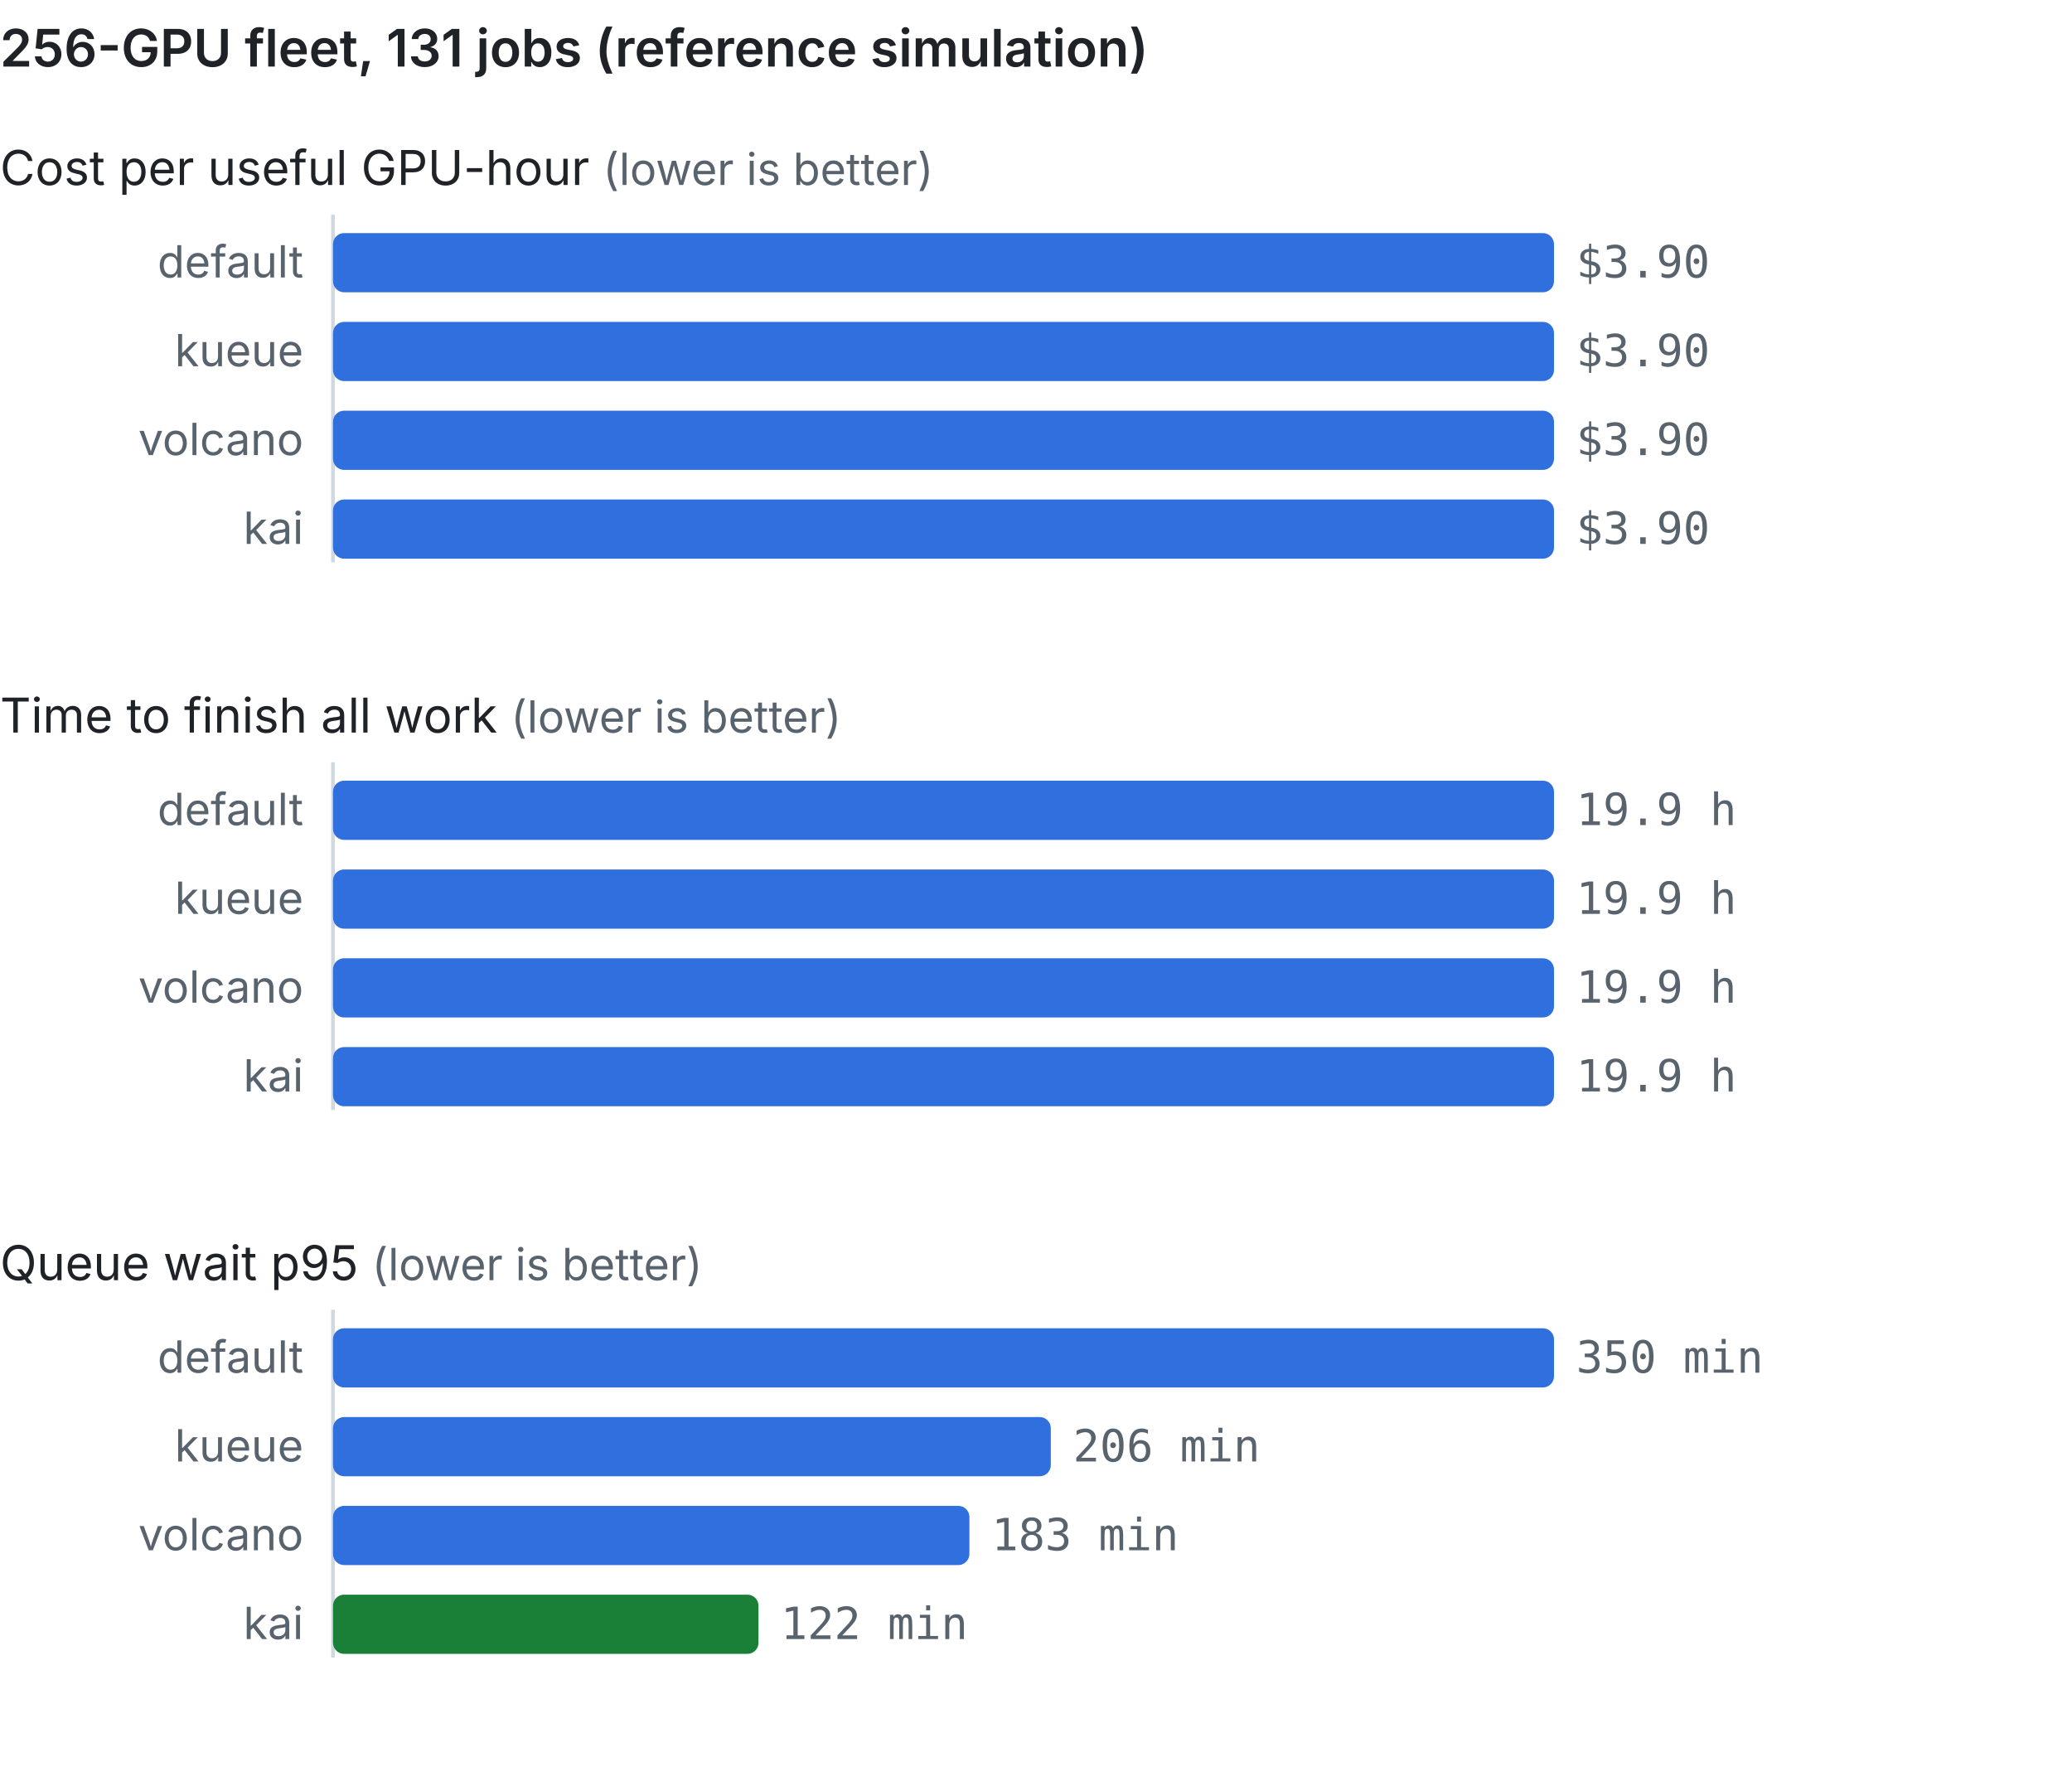
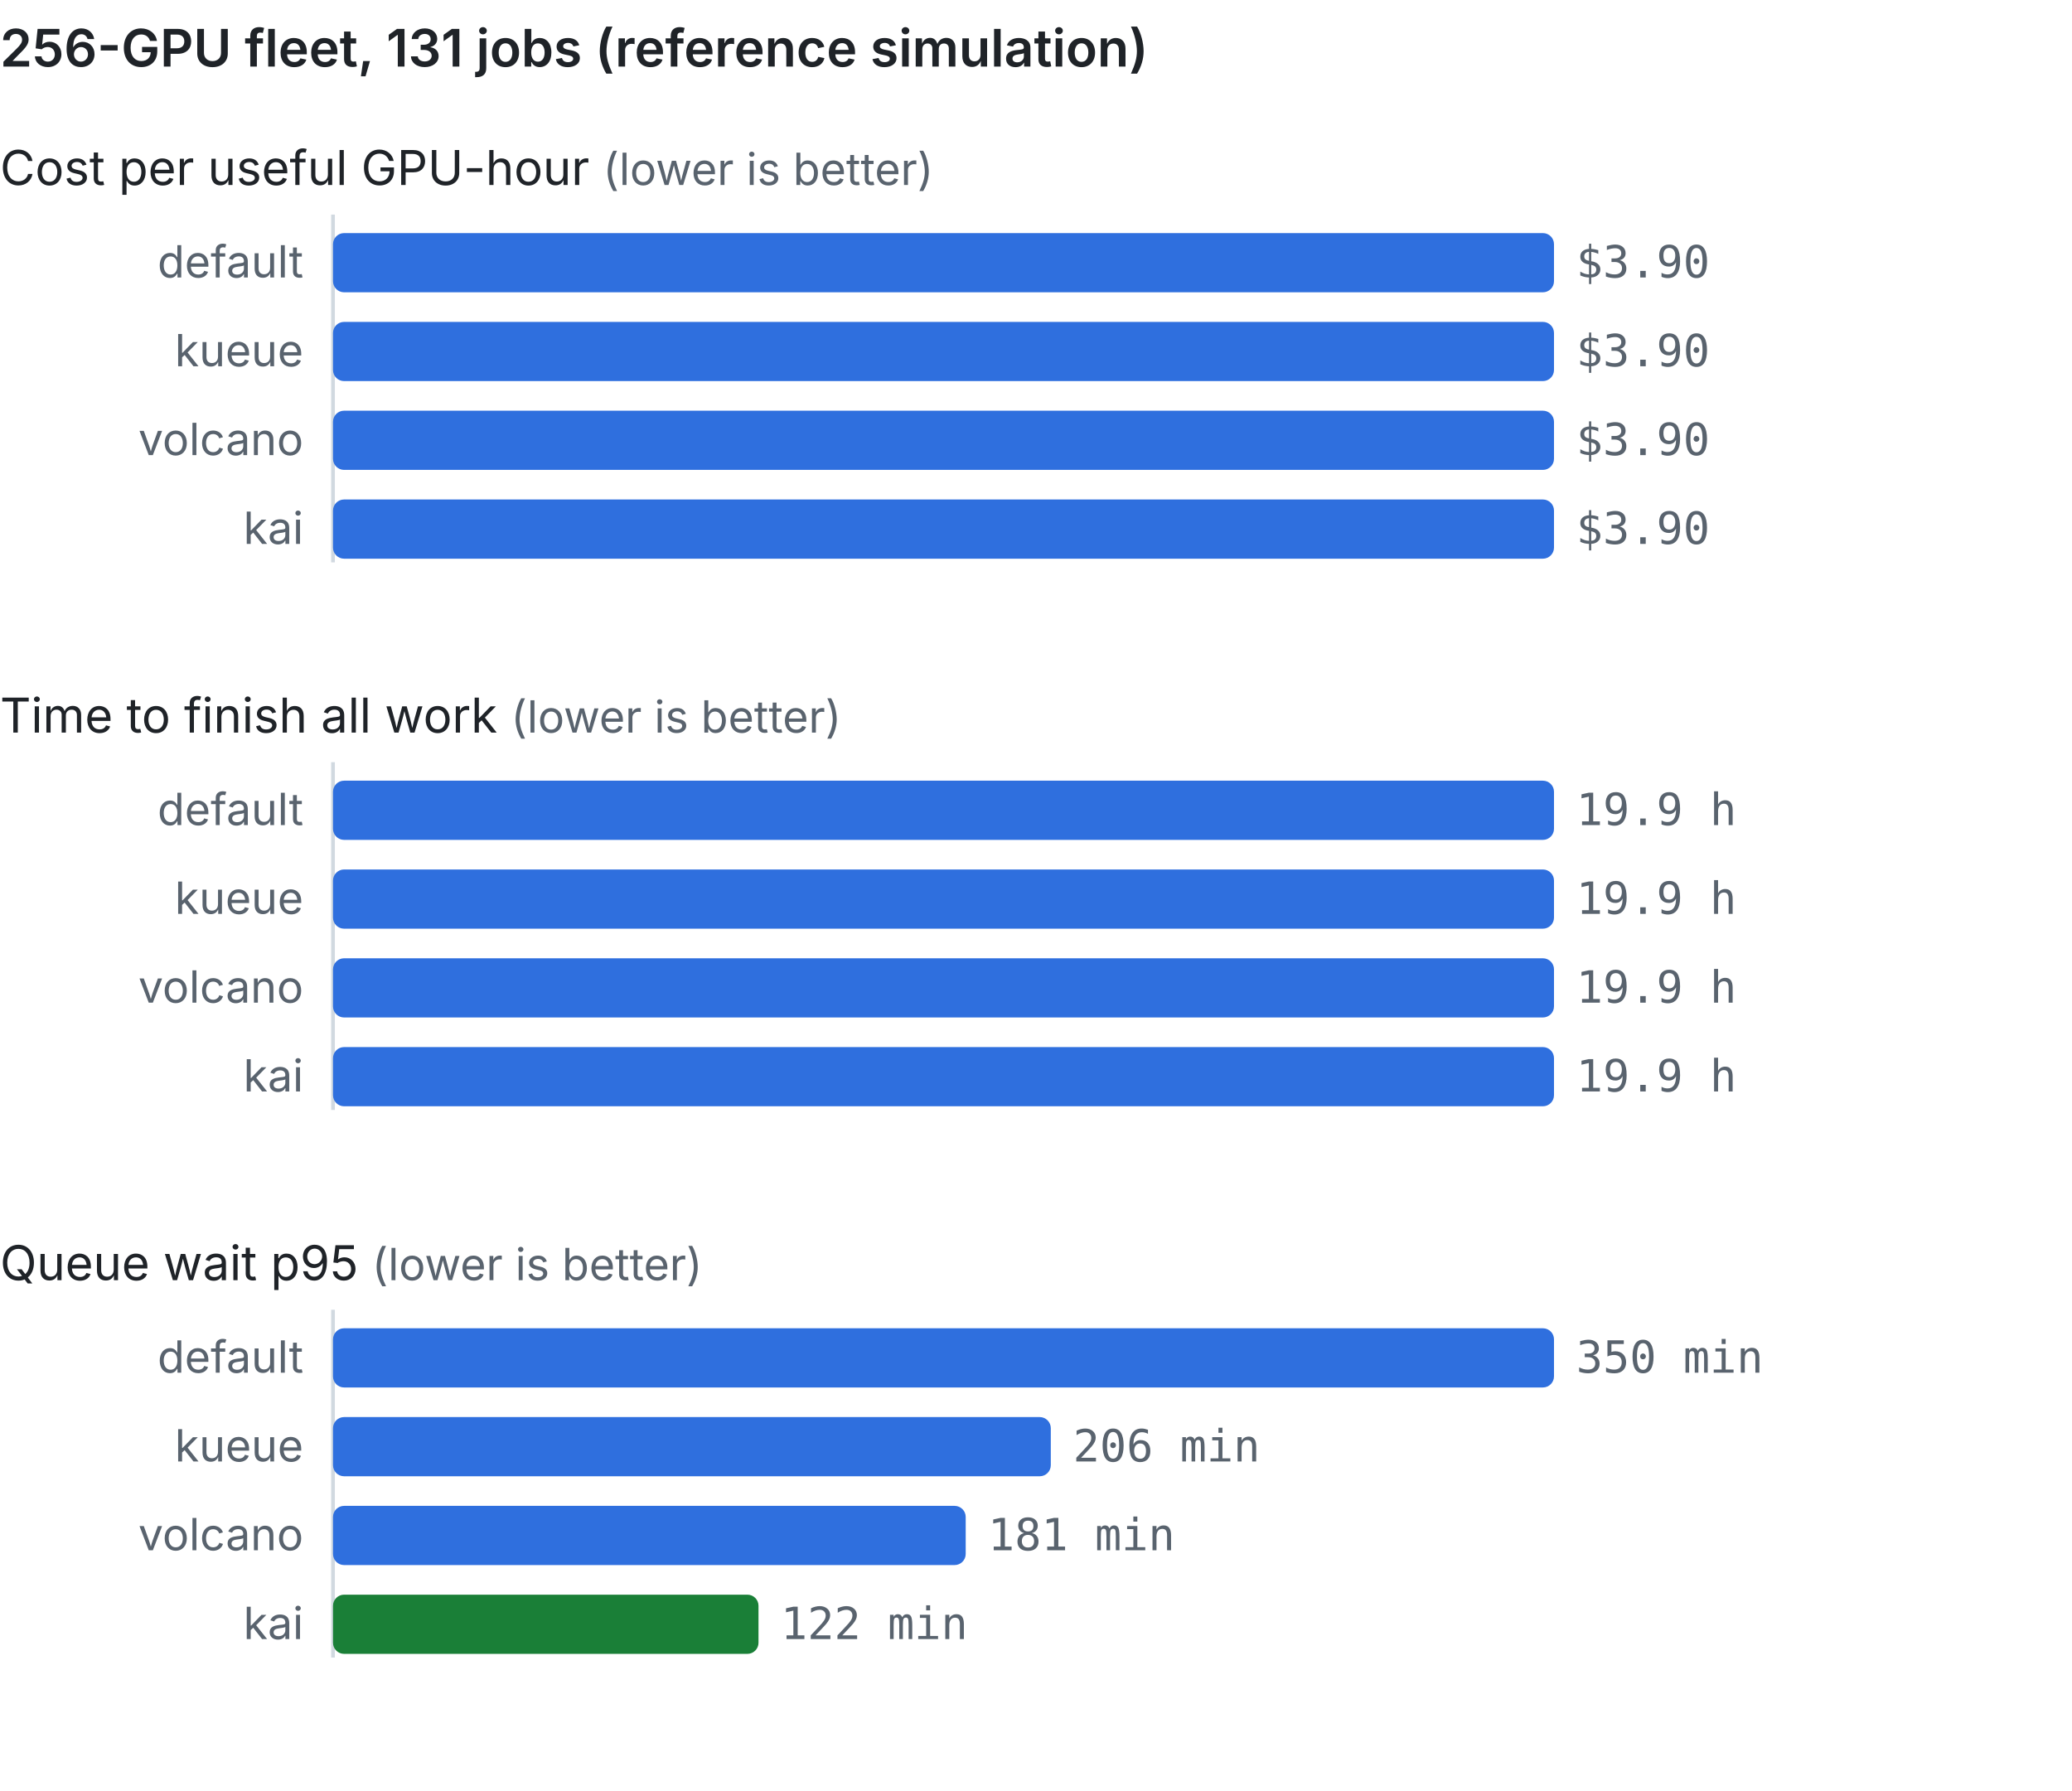
<svg xmlns="http://www.w3.org/2000/svg" width="560" height="484" viewBox="0 0 560 484" role="img" aria-labelledby="title desc">
  <style>
.t{font:600 14px system-ui,-apple-system,Segoe UI,sans-serif;fill:#1f2328}
.l{font:13px system-ui,-apple-system,Segoe UI,sans-serif;fill:#1f2328}
.v{font:12px ui-monospace,SFMono-Regular,Menlo,monospace;fill:#59636e}
.n{font:12px system-ui,-apple-system,Segoe UI,sans-serif;fill:#59636e}
.b{fill:#2f6fde}.best{fill:#1a7f37}.g{stroke:#d1d9e0}
@media (prefers-color-scheme: dark){.t,.l{fill:#f0f6fc}.v,.n{fill:#9198a1}.b{fill:#4493f8}.best{fill:#3fb950}.g{stroke:#3d444d}}
</style>
  <text class="t" x="0" y="18">256-GPU fleet, 131 jobs (reference simulation)</text>
  <text class="l" x="0" y="50">Cost per useful GPU-hour <tspan class="n">(lower is better)</tspan>
  </text>
  <line class="g" x1="90" y1="58" x2="90" y2="152" />
  <text class="n" x="82" y="75" text-anchor="end">default</text>
  <rect class="b" x="90" y="63" width="330" height="16" rx="3" />
  <text class="v" x="426" y="75">$3.90</text>
  <text class="n" x="82" y="99" text-anchor="end">kueue</text>
  <rect class="b" x="90" y="87" width="330" height="16" rx="3" />
  <text class="v" x="426" y="99">$3.90</text>
  <text class="n" x="82" y="123" text-anchor="end">volcano</text>
  <rect class="b" x="90" y="111" width="330" height="16" rx="3" />
  <text class="v" x="426" y="123">$3.90</text>
  <text class="n" x="82" y="147" text-anchor="end">kai</text>
  <rect class="b" x="90" y="135" width="330" height="16" rx="3" />
  <text class="v" x="426" y="147">$3.90</text>
  <text class="l" x="0" y="198">Time to finish all work <tspan class="n">(lower is better)</tspan>
  </text>
  <line class="g" x1="90" y1="206" x2="90" y2="300" />
  <text class="n" x="82" y="223" text-anchor="end">default</text>
  <rect class="b" x="90" y="211" width="330" height="16" rx="3" />
  <text class="v" x="426" y="223">19.9 h</text>
  <text class="n" x="82" y="247" text-anchor="end">kueue</text>
  <rect class="b" x="90" y="235" width="330" height="16" rx="3" />
  <text class="v" x="426" y="247">19.9 h</text>
  <text class="n" x="82" y="271" text-anchor="end">volcano</text>
  <rect class="b" x="90" y="259" width="330" height="16" rx="3" />
  <text class="v" x="426" y="271">19.9 h</text>
  <text class="n" x="82" y="295" text-anchor="end">kai</text>
  <rect class="b" x="90" y="283" width="330" height="16" rx="3" />
  <text class="v" x="426" y="295">19.9 h</text>
  <text class="l" x="0" y="346">Queue wait p95 <tspan class="n">(lower is better)</tspan>
  </text>
  <line class="g" x1="90" y1="354" x2="90" y2="448" />
  <text class="n" x="82" y="371" text-anchor="end">default</text>
  <rect class="b" x="90" y="359" width="330" height="16" rx="3" />
  <text class="v" x="426" y="371">350 min</text>
  <text class="n" x="82" y="395" text-anchor="end">kueue</text>
  <rect class="b" x="90" y="383" width="194" height="16" rx="3" />
  <text class="v" x="290" y="395">206 min</text>
  <text class="n" x="82" y="419" text-anchor="end">volcano</text>
-   <rect class="b" x="90" y="407" width="172" height="16" rx="3" />
-   <text class="v" x="268" y="419">183 min</text>
+   <rect class="b" x="90" y="407" width="171" height="16" rx="3" />
+   <text class="v" x="267" y="419">181 min</text>
  <text class="n" x="82" y="443" text-anchor="end">kai</text>
  <rect class="best" x="90" y="431" width="115" height="16" rx="3" />
  <text class="v" x="211" y="443">122 min</text>
</svg>
